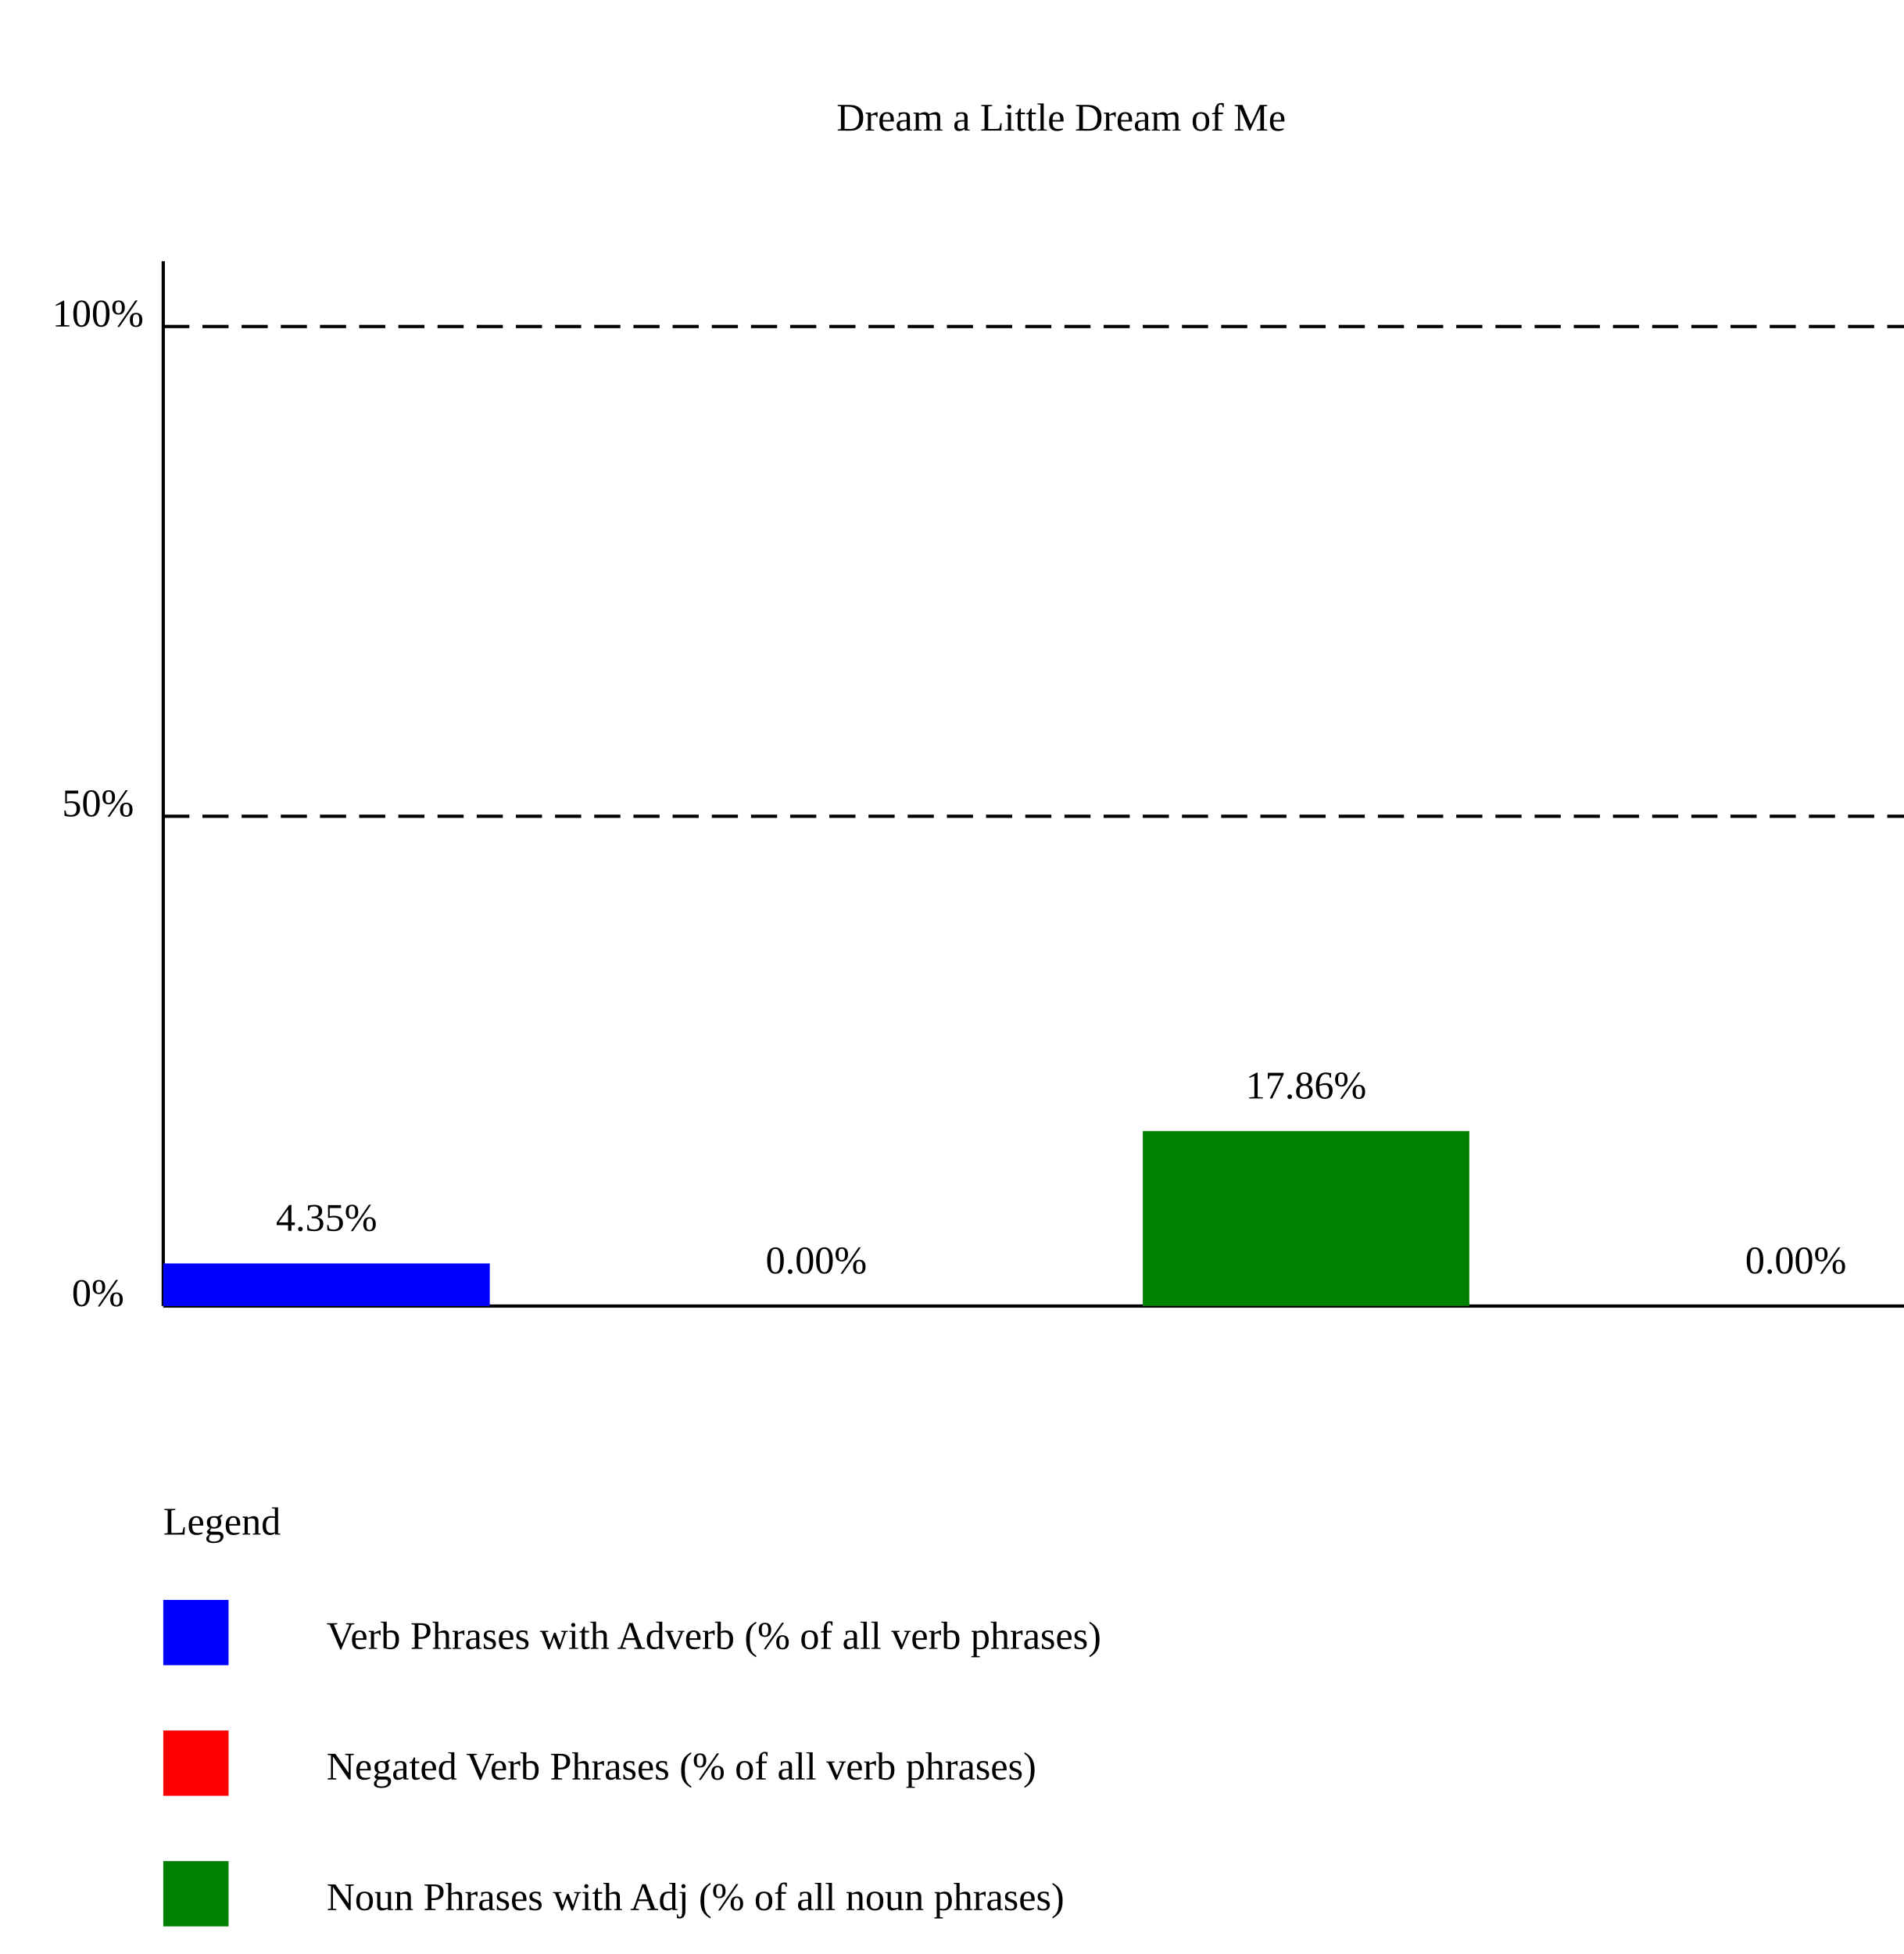
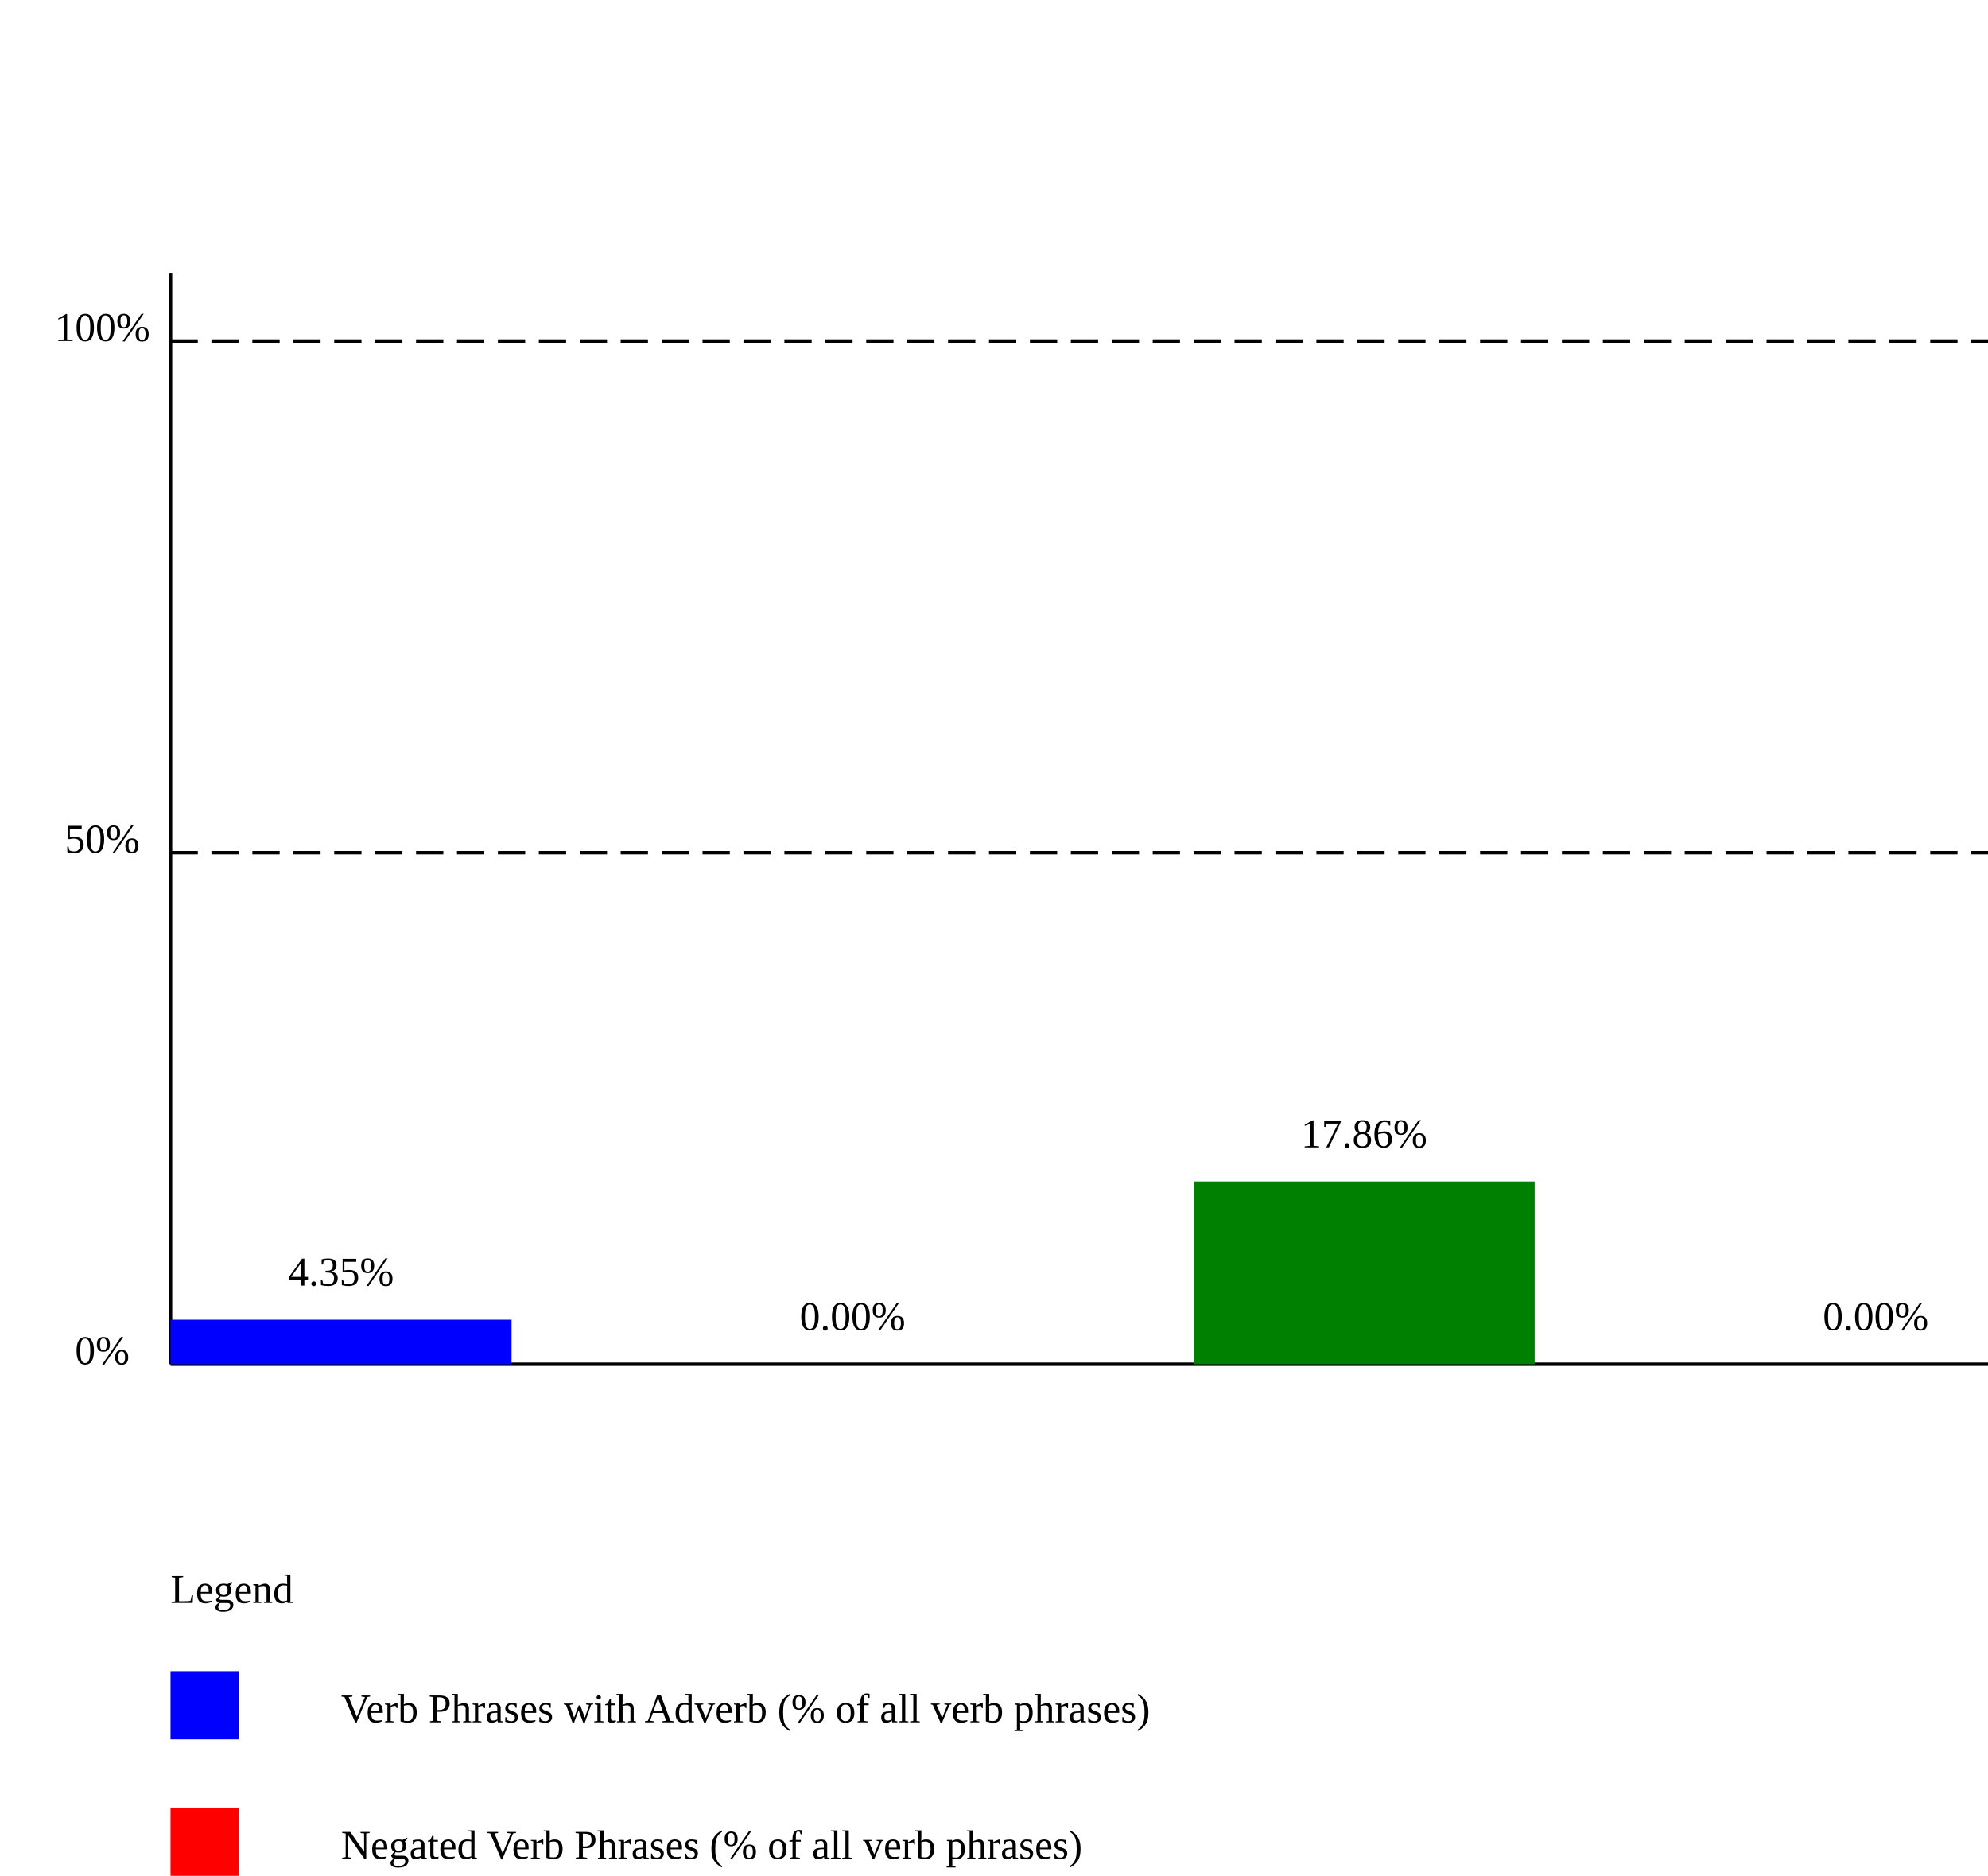
<svg xmlns="http://www.w3.org/2000/svg" width="100%" height="100%">
-   <text x="325" y="40" text-anchor="middle">Dream a Little Dream of Me</text>
  <line x1="50" y1="400" x2="600" y2="400" style="stroke:rgb(0,0,0);stroke-width:1" />
  <line x1="50" y1="400" x2="50" y2="80" style="stroke:rgb(0,0,0);stroke-width:1" />
  <text x="30" y="400" text-anchor="middle">0%</text>
  <text x="30" y="250" text-anchor="middle">50%</text>
  <text x="30" y="100" text-anchor="middle">100%</text>
  <line x1="50" y1="250" x2="600" y2="250" style="stroke:rgb(0,0,0);stroke-width:1" stroke-dasharray="8 4" />
  <line x1="50" y1="100" x2="600" y2="100" style="stroke:rgb(0,0,0);stroke-width:1" stroke-dasharray="8 4" />
  <rect x="50" y="386.957" width="100" height="13.043" style="fill:blue" />
  <rect x="200" y="400" width="100" height="0" style="fill:red" />
  <rect x="350" y="346.429" width="100" height="53.571" style="fill:green" />
  <rect x="500" y="400" width="100" height="0" style="fill:black" />
  <text x="100" y="376.957" text-anchor="middle">4.35%</text>
  <text x="250" y="390" text-anchor="middle">0.00%</text>
  <text x="400" y="336.429" text-anchor="middle">17.86%</text>
  <text x="550" y="390" text-anchor="middle">0.00%</text>
  <text x="50" y="470" text-anchor="left">Legend</text>
  <rect x="50" y="490" width="20" height="20" style="fill:blue" />
  <text x="100" y="505" text-anchor="left">Verb Phrases with Adverb (% of all verb phrases)</text>
  <rect x="50" y="530" width="20" height="20" style="fill:red" />
  <text x="100" y="545" text-anchor="left">Negated Verb Phrases (% of all verb phrases)</text>
  <rect x="50" y="570" width="20" height="20" style="fill:green" />
  <text x="100" y="585" text-anchor="left">Noun Phrases with Adj (% of all noun phrases)</text>
  <rect x="50" y="610" width="20" height="20" style="fill:black" />
  <text x="100" y="625" text-anchor="left">Negated Noun Phrases (% of all noun phrases)</text>
</svg>
